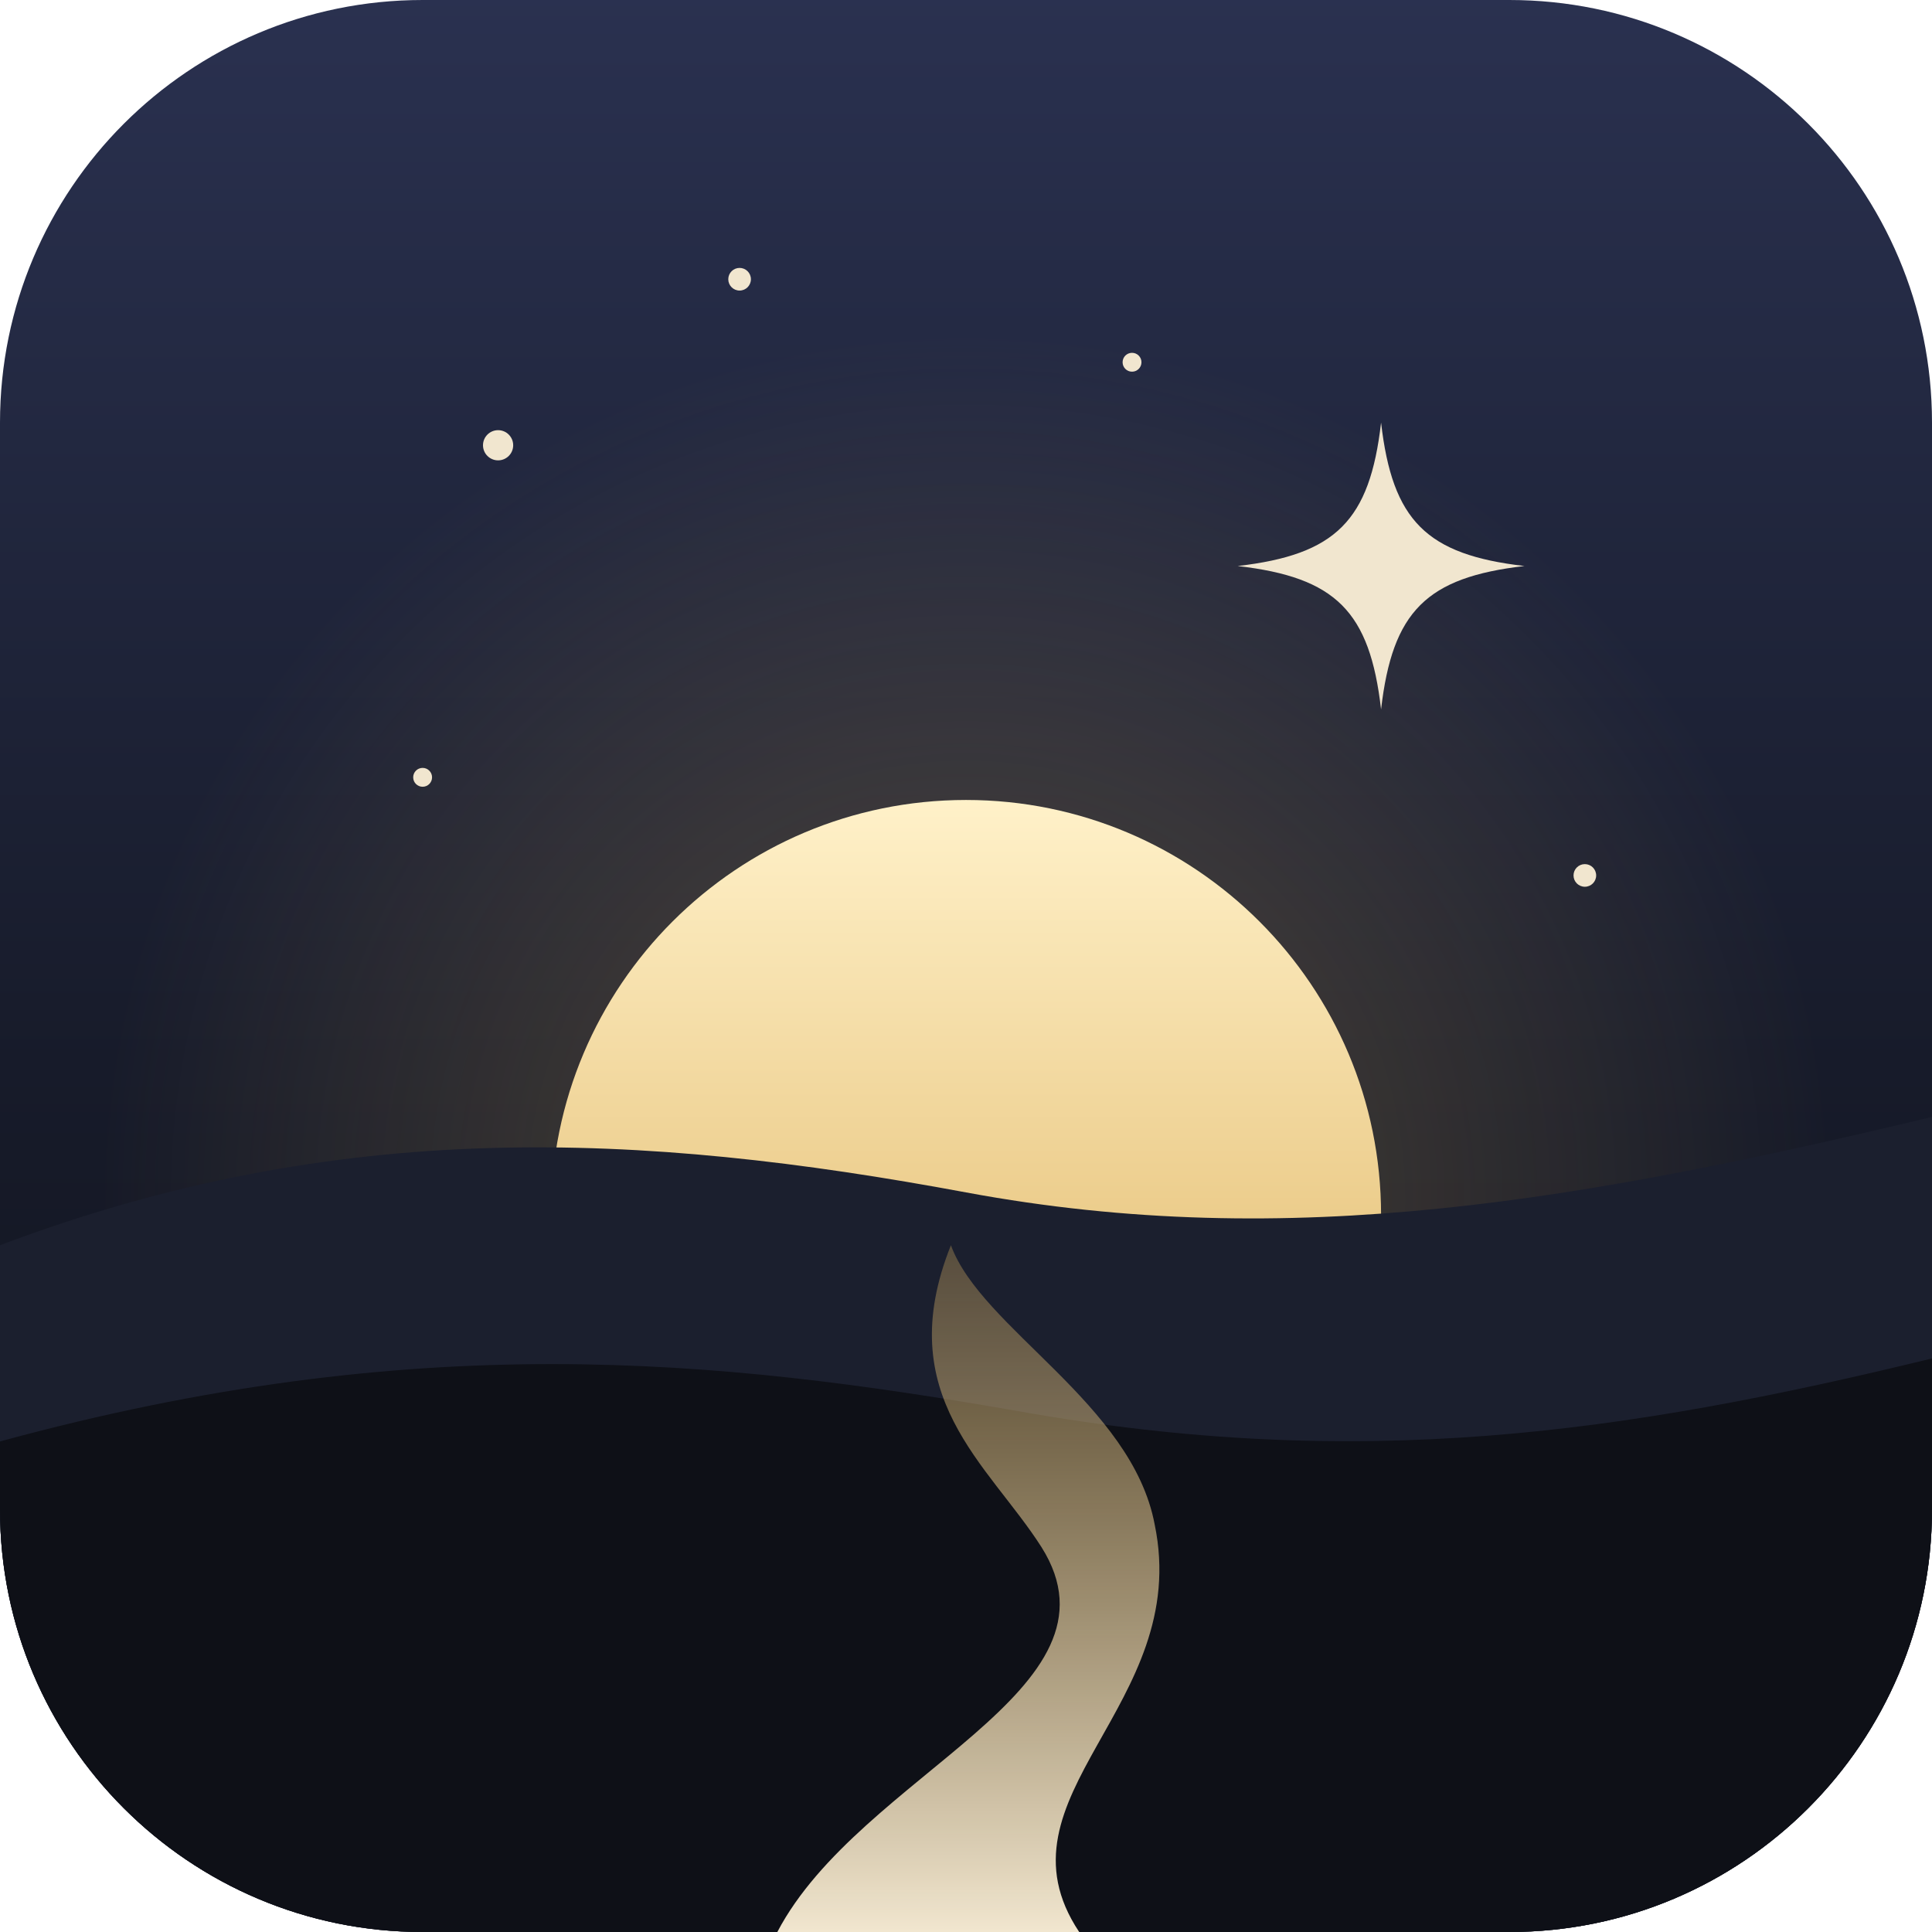
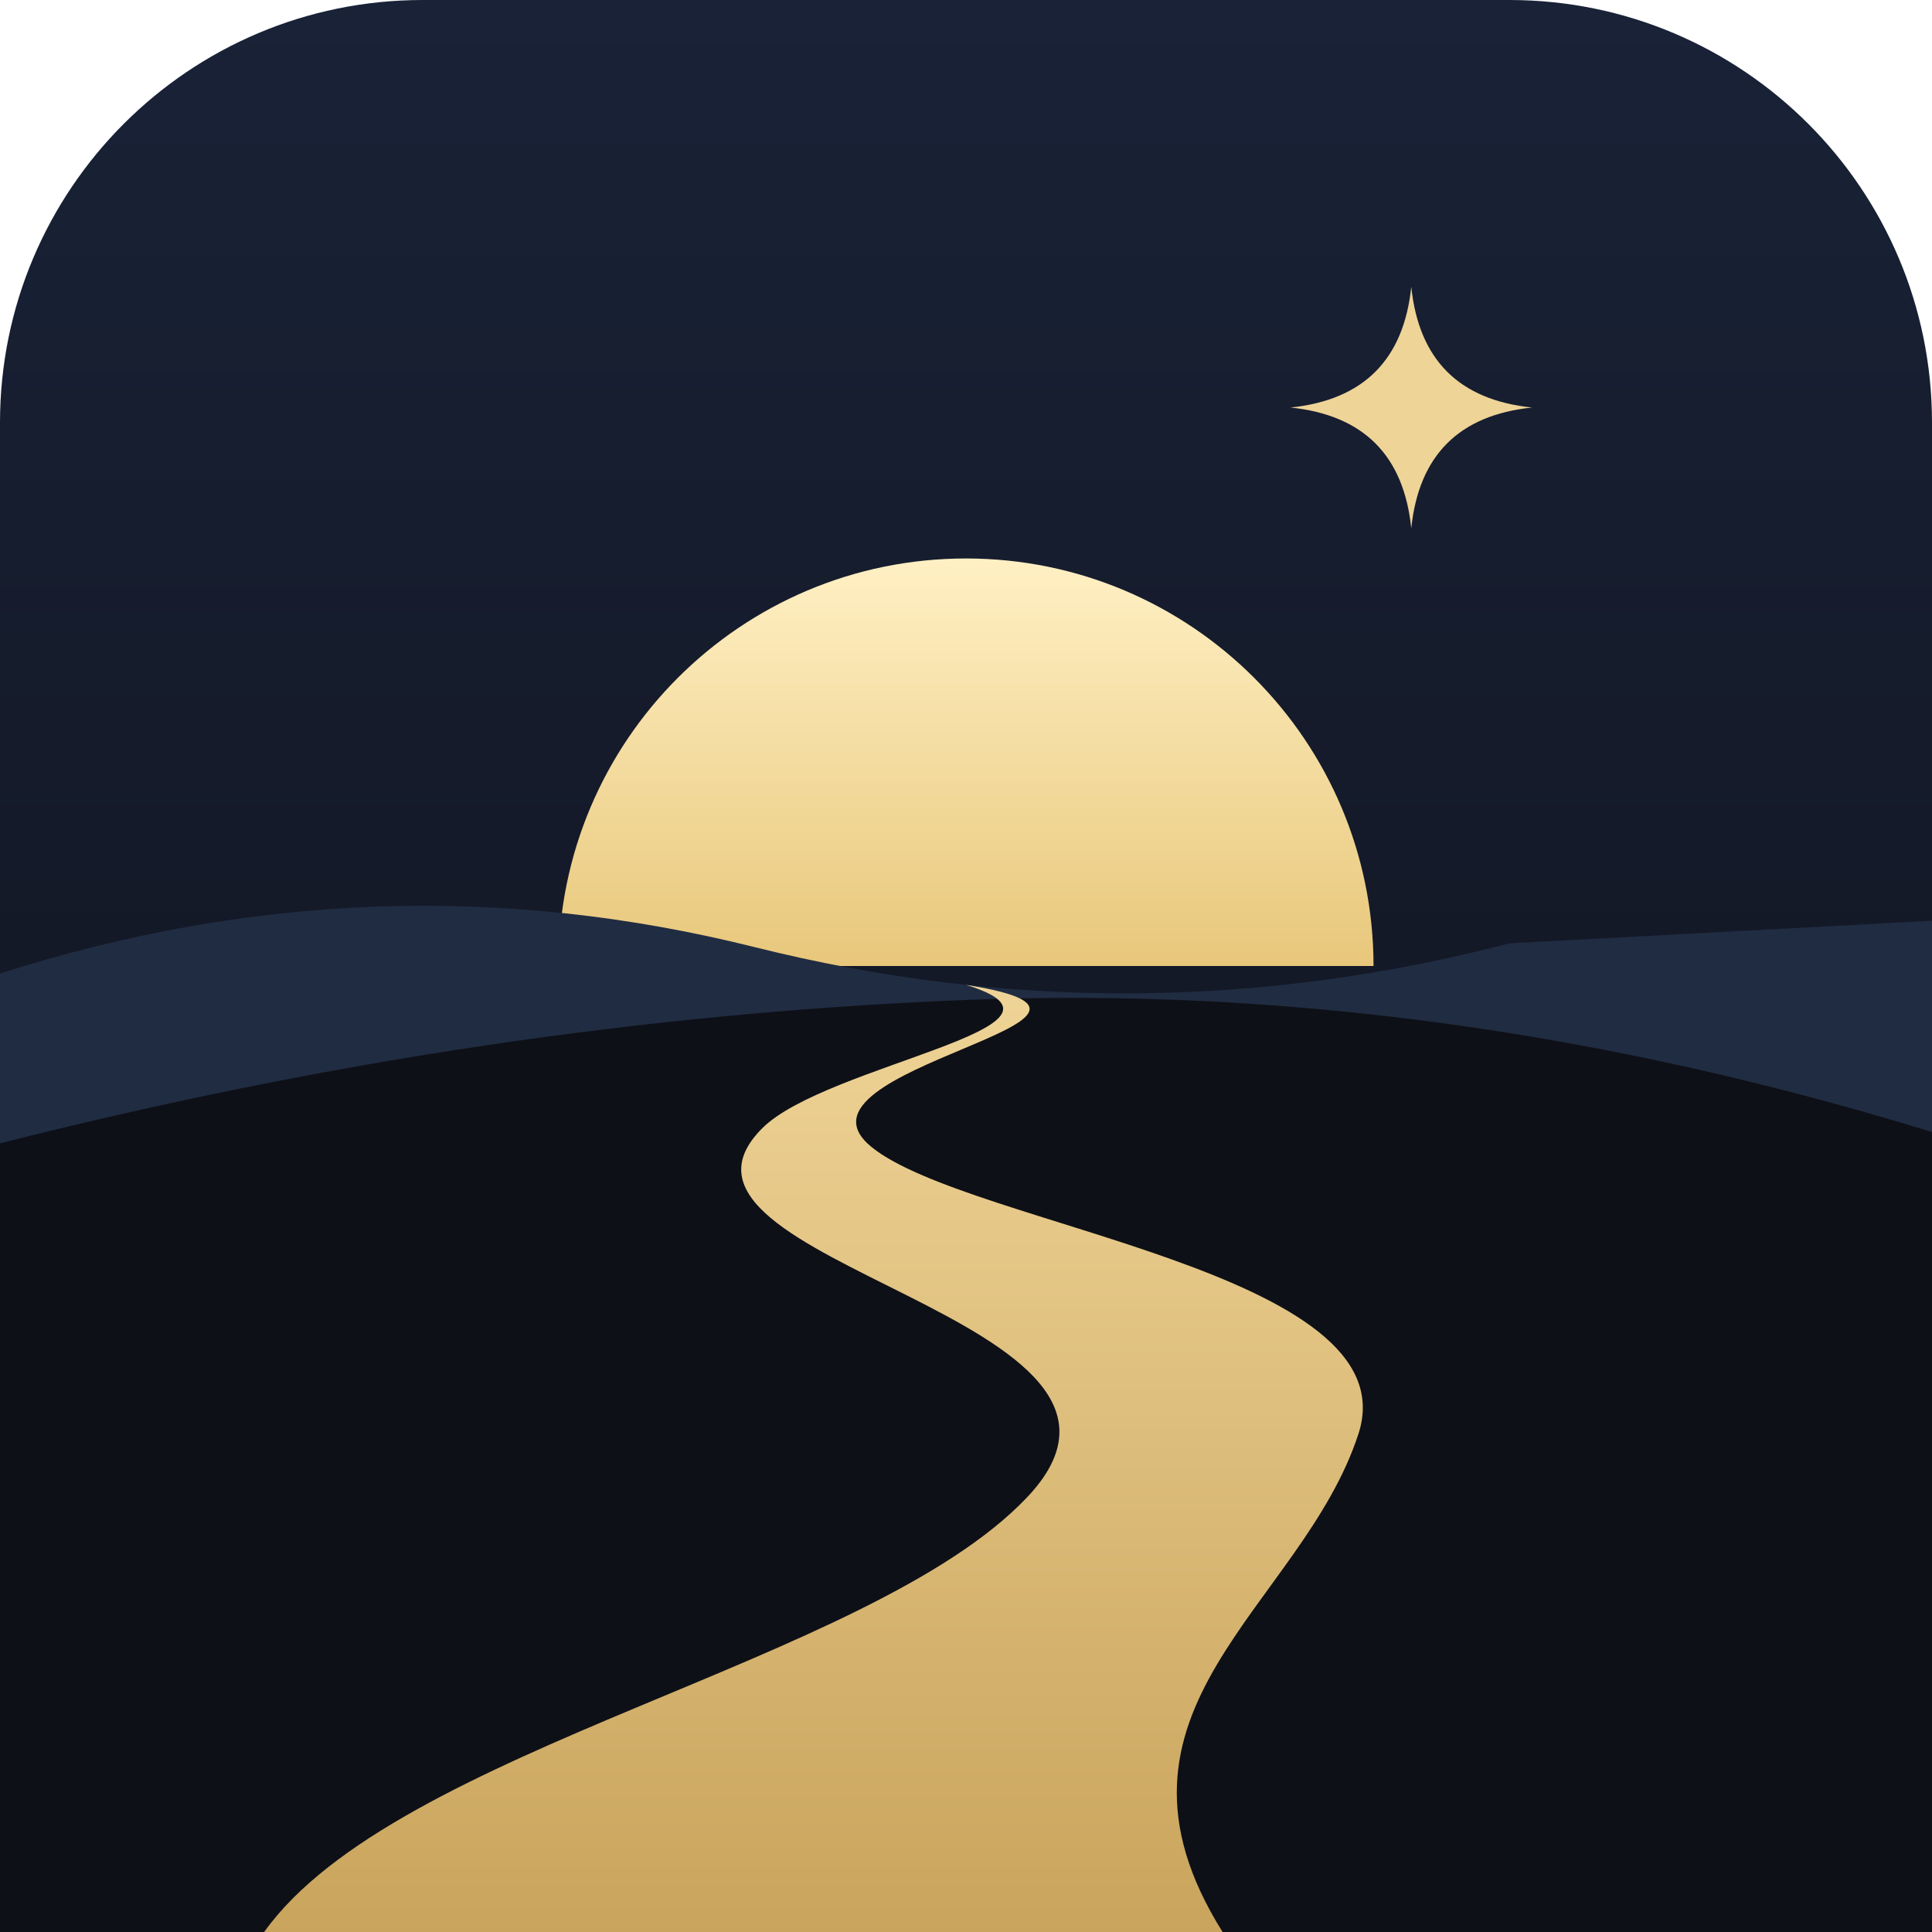
- <svg xmlns="http://www.w3.org/2000/svg" viewBox="0 0 512 512">
+ <svg xmlns="http://www.w3.org/2000/svg" viewBox="0 0 512 512" role="img" aria-labelledby="title desc">
  <defs>
-     <linearGradient id="ceu" x1="0" y1="0" x2="0" y2="1">
-       <stop offset="0" stop-color="#2a3150" />
-       <stop offset="0.55" stop-color="#171b2a" />
+     <linearGradient id="sky" x2="0" y2="1">
+       <stop stop-color="#192237" />
      <stop offset="1" stop-color="#0e1017" />
    </linearGradient>
-     <radialGradient id="brilho" cx="256" cy="318" r="230" gradientUnits="userSpaceOnUse">
-       <stop offset="0" stop-color="#e9b85e" stop-opacity="0.55" />
-       <stop offset="0.45" stop-color="#c9a45c" stop-opacity="0.18" />
-       <stop offset="1" stop-color="#c9a45c" stop-opacity="0" />
-     </radialGradient>
-     <linearGradient id="sol" x1="0" y1="0" x2="0" y2="1">
-       <stop offset="0" stop-color="#fff1c9" />
-       <stop offset="1" stop-color="#d9a94f" />
+     <linearGradient id="sun" x2="0" y2="1">
+       <stop stop-color="#fff0c4" />
+       <stop offset="1" stop-color="#e8c77b" />
    </linearGradient>
-     <linearGradient id="caminho" x1="0" y1="1" x2="0" y2="0">
-       <stop offset="0" stop-color="#f1e6cf" />
-       <stop offset="1" stop-color="#c9a45c" stop-opacity="0.35" />
+     <linearGradient id="road" x2="0" y2="1">
+       <stop stop-color="#efd497" />
+       <stop offset="1" stop-color="#c9a45c" />
    </linearGradient>
-     <clipPath id="forma">
-       <rect width="512" height="512" rx="112" />
-     </clipPath>
  </defs>
-   <g clip-path="url(#forma)">
-     <rect width="512" height="512" fill="url(#ceu)" />
-     <rect width="512" height="512" fill="url(#brilho)" />
-     <g fill="#f1e6cf">
-       <circle cx="132" cy="118" r="4" />
-       <circle cx="196" cy="74" r="3" />
-       <circle cx="112" cy="206" r="2.5" />
-       <circle cx="420" cy="232" r="3" />
-       <circle cx="300" cy="96" r="2.5" />
-     </g>
-     <path d="M366 112 C369 138 378 147 404 150 C378 153 369 162 366 188 C363 162 354 153 328 150 C354 147 363 138 366 112Z" fill="#f1e6cf" />
-     <circle cx="256" cy="322" r="110" fill="url(#sol)" />
-     <path d="M0 330 C90 296 170 300 256 316 C342 332 420 318 512 296 V512 H0Z" fill="#1b1f2e" />
-     <path d="M0 382 C110 352 190 360 270 374 C360 390 430 380 512 360 V512 H0Z" fill="#0e1017" />
-     <path d="M206 512 C228 470 300 448 276 410 C262 388 236 370 252 330 C260 352 300 372 306 404 C316 452 262 476 286 512Z" fill="url(#caminho)" />
-   </g>
+   <rect width="512" height="512" rx="112" fill="url(#sky)" />
+   <path d="M256 256m-108 0a108 108 0 1 1 216 0Z" fill="url(#sun)" />
+   <path d="M0 258Q100 226 200 251T400 250L512 244V512H0Z" fill="#202c42" />
+   <path d="M0 303Q130 270 256 265T512 300V512H0Z" fill="#0e1017" />
+   <path d="M256 261C313 270 205 283 231 304S374 337 360 380C345 426 287 453 324 512H70C105 463 230 441 272 397C318 349 166 335 202 299C219 282 292 272 256 261Z" fill="url(#road)" />
+   <path d="M374 76Q377 105 406 108Q377 111 374 140Q371 111 342 108Q371 105 374 76Z" fill="#efd497" />
</svg>
